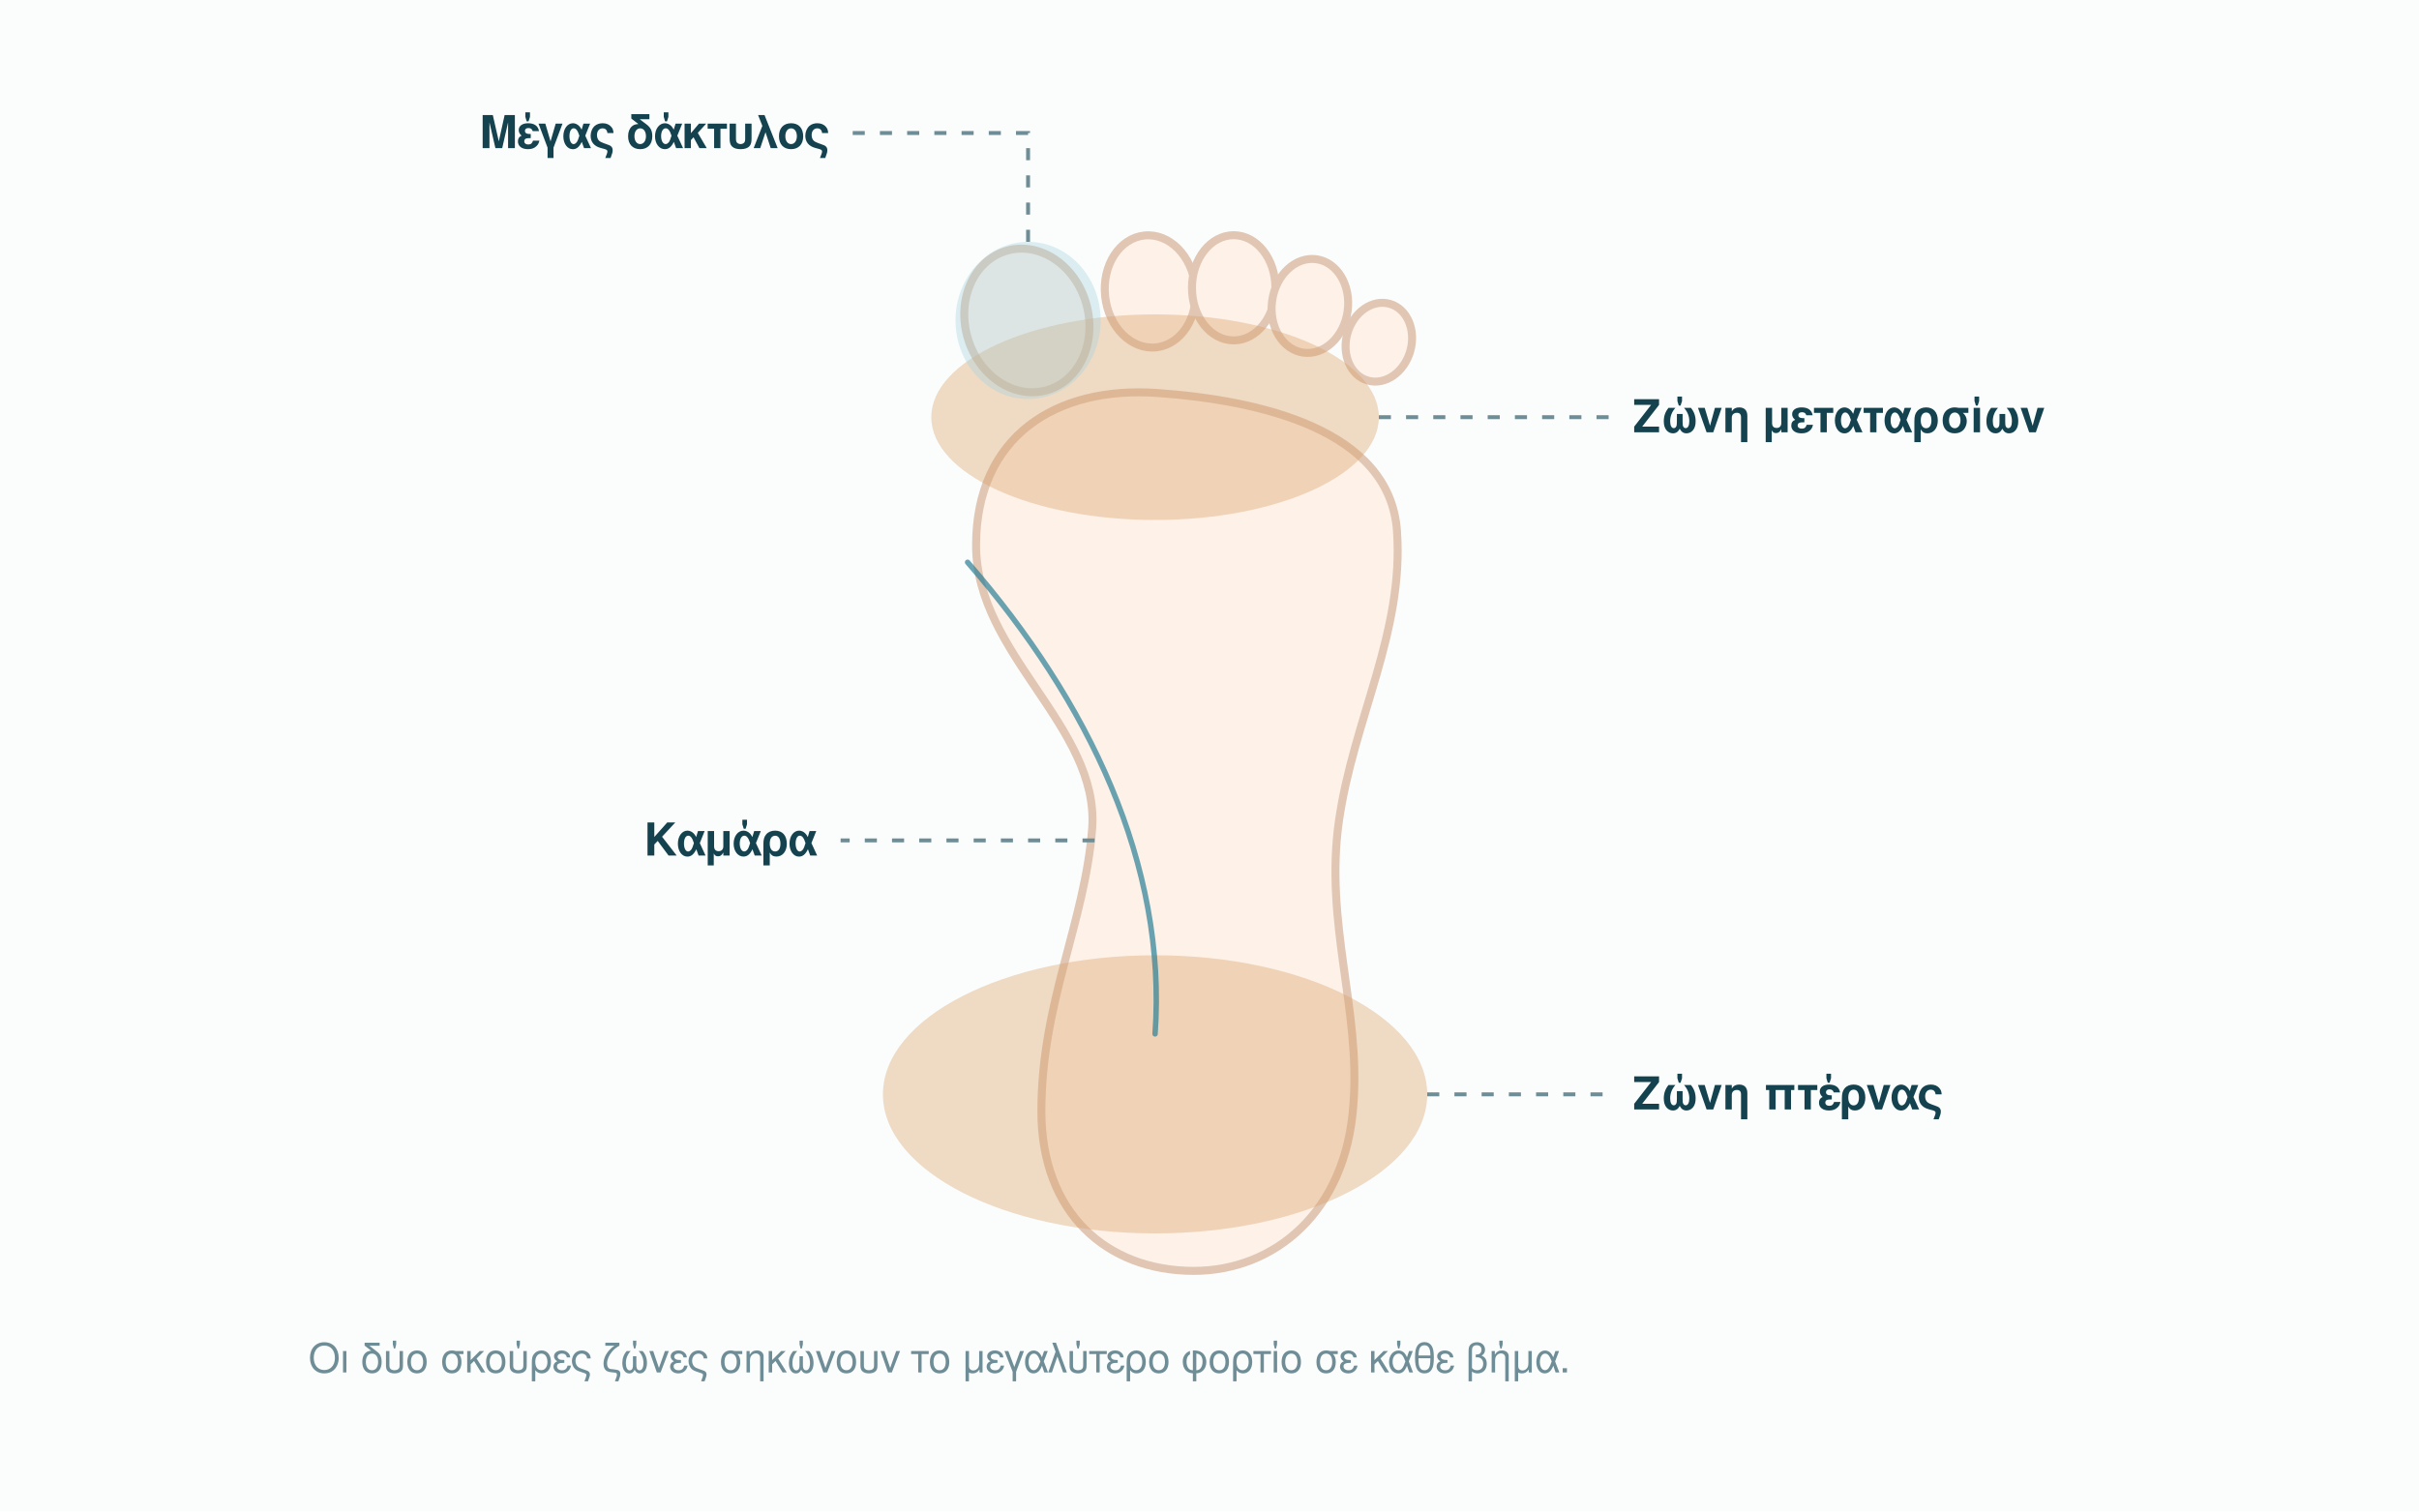
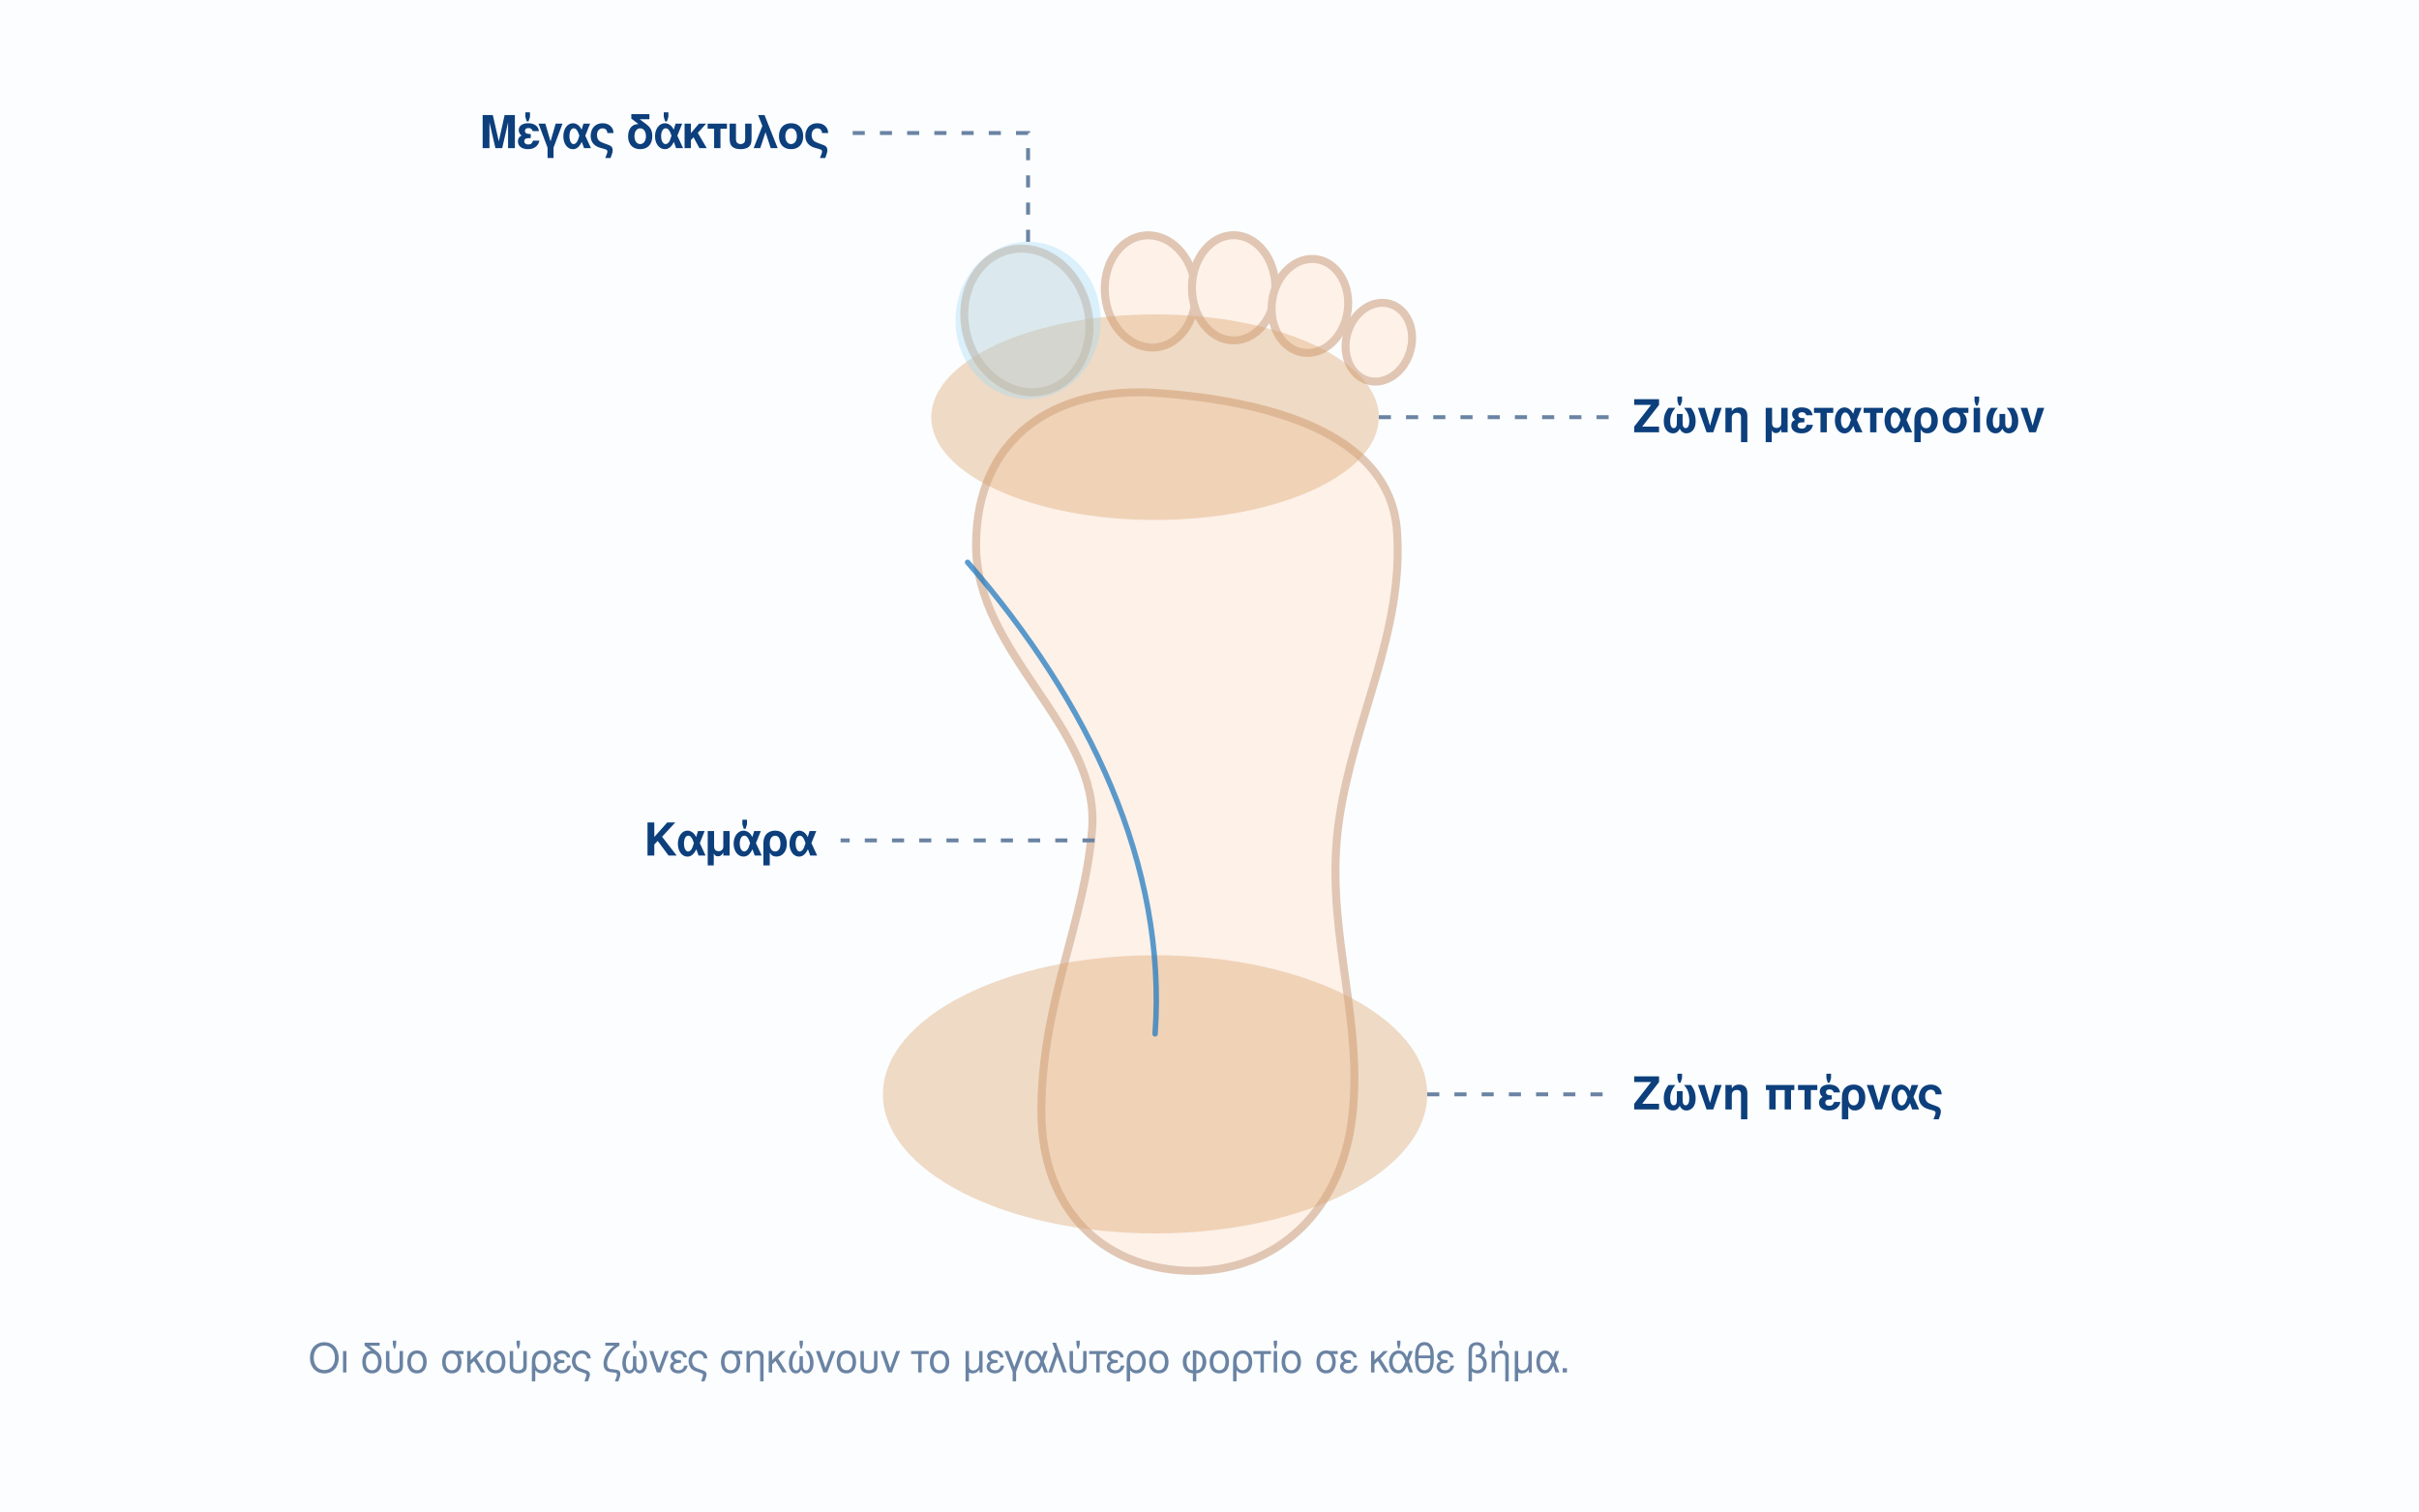
<svg xmlns="http://www.w3.org/2000/svg" viewBox="0 0 800 500" width="800" height="500" role="img" aria-label="Ζώνες πίεσης του πέλματος">
-   <rect width="800" height="500" fill="#fbfdfd" />
+   <rect width="800" height="500" fill="#fbfdff" />
  <g transform="translate(62,10)">
    <g transform="translate(220,60) scale(1.2)">
      <path d="M34 92C34 62 56 48 84 50C112 52 148 60 150 88C152 116 138 140 134 168C130 196 140 220 138 246C136 276 116 292 94 292C70 292 52 276 52 248C52 218 64 196 66 170C68 142 34 122 34 92Z" fill="#fdf1e8" stroke="#e0c6b3" stroke-width="2.2" />
      <ellipse cx="48" cy="30" rx="17" ry="20" transform="rotate(-16 48 30)" fill="#fdf1e8" stroke="#e0c6b3" stroke-width="2.2" />
      <ellipse cx="82" cy="22" rx="12.5" ry="15.5" transform="rotate(-6 82 22)" fill="#fdf1e8" stroke="#e0c6b3" stroke-width="2.2" />
      <ellipse cx="105" cy="21" rx="11.5" ry="14.5" transform="rotate(0 105 21)" fill="#fdf1e8" stroke="#e0c6b3" stroke-width="2.2" />
      <ellipse cx="126" cy="26" rx="10.5" ry="13" transform="rotate(8 126 26)" fill="#fdf1e8" stroke="#e0c6b3" stroke-width="2.2" />
      <ellipse cx="145" cy="36" rx="9" ry="11" transform="rotate(16 145 36)" fill="#fdf1e8" stroke="#e0c6b3" stroke-width="2.2" />
    </g>
    <ellipse cx="320" cy="128" rx="74" ry="34" fill="#d9a066" opacity=".38" />
    <ellipse cx="320" cy="352" rx="90" ry="46" fill="#d9a066" opacity=".38" />
-     <ellipse cx="278" cy="96" rx="24" ry="26" fill="#a5d3de" opacity=".38" />
-     <g fill="none" stroke="#2b7f96" stroke-width="1.8" opacity=".7" stroke-linecap="round">
+     <ellipse cx="278" cy="96" rx="24" ry="26" fill="#a3d9f4" opacity=".38" />
+     <g fill="none" stroke="#1673bd" stroke-width="1.8" opacity=".7" stroke-linecap="round">
      <path d="M258 176c40 46 66 100 62 156" />
    </g>
-     <path d="M394 128H470" fill="none" stroke="#6f8d96" stroke-width="1.3" stroke-dasharray="4 5" />
-     <text x="478" y="133" font-family="Commissioner,-apple-system,BlinkMacSystemFont,'Segoe UI',Helvetica,Arial,sans-serif" font-size="15" font-weight="560" fill="#14424f" text-anchor="start">Ζώνη μεταταρσίων</text>
-     <path d="M410 352H470" fill="none" stroke="#6f8d96" stroke-width="1.3" stroke-dasharray="4 5" />
-     <text x="478" y="357" font-family="Commissioner,-apple-system,BlinkMacSystemFont,'Segoe UI',Helvetica,Arial,sans-serif" font-size="15" font-weight="560" fill="#14424f" text-anchor="start">Ζώνη πτέρνας</text>
-     <path d="M278 70V34h-58" fill="none" stroke="#6f8d96" stroke-width="1.3" stroke-dasharray="4 5" />
-     <text x="212" y="39" font-family="Commissioner,-apple-system,BlinkMacSystemFont,'Segoe UI',Helvetica,Arial,sans-serif" font-size="15" font-weight="560" fill="#14424f" text-anchor="end">Μέγας δάκτυλος</text>
-     <path d="M300 268h-84" fill="none" stroke="#6f8d96" stroke-width="1.3" stroke-dasharray="4 5" />
-     <text x="208" y="273" font-family="Commissioner,-apple-system,BlinkMacSystemFont,'Segoe UI',Helvetica,Arial,sans-serif" font-size="15" font-weight="560" fill="#14424f" text-anchor="end">Καμάρα</text>
-     <text x="40" y="444" font-family="Commissioner,-apple-system,BlinkMacSystemFont,'Segoe UI',Helvetica,Arial,sans-serif" font-size="13.5" font-weight="420" fill="#6f8d96" text-anchor="start">Οι δύο σκούρες ζώνες σηκώνουν το μεγαλύτερο φορτίο σε κάθε βήμα.</text>
+     <path d="M394 128H470" fill="none" stroke="#6a83a3" stroke-width="1.3" stroke-dasharray="4 5" />
+     <text x="478" y="133" font-family="Manrope,-apple-system,BlinkMacSystemFont,'Segoe UI',Helvetica,Arial,sans-serif" font-size="15" font-weight="560" fill="#0c3f7c" text-anchor="start">Ζώνη μεταταρσίων</text>
+     <path d="M410 352H470" fill="none" stroke="#6a83a3" stroke-width="1.3" stroke-dasharray="4 5" />
+     <text x="478" y="357" font-family="Manrope,-apple-system,BlinkMacSystemFont,'Segoe UI',Helvetica,Arial,sans-serif" font-size="15" font-weight="560" fill="#0c3f7c" text-anchor="start">Ζώνη πτέρνας</text>
+     <path d="M278 70V34h-58" fill="none" stroke="#6a83a3" stroke-width="1.3" stroke-dasharray="4 5" />
+     <text x="212" y="39" font-family="Manrope,-apple-system,BlinkMacSystemFont,'Segoe UI',Helvetica,Arial,sans-serif" font-size="15" font-weight="560" fill="#0c3f7c" text-anchor="end">Μέγας δάκτυλος</text>
+     <path d="M300 268h-84" fill="none" stroke="#6a83a3" stroke-width="1.3" stroke-dasharray="4 5" />
+     <text x="208" y="273" font-family="Manrope,-apple-system,BlinkMacSystemFont,'Segoe UI',Helvetica,Arial,sans-serif" font-size="15" font-weight="560" fill="#0c3f7c" text-anchor="end">Καμάρα</text>
+     <text x="40" y="444" font-family="Manrope,-apple-system,BlinkMacSystemFont,'Segoe UI',Helvetica,Arial,sans-serif" font-size="13.5" font-weight="420" fill="#6a83a3" text-anchor="start">Οι δύο σκούρες ζώνες σηκώνουν το μεγαλύτερο φορτίο σε κάθε βήμα.</text>
  </g>
</svg>
